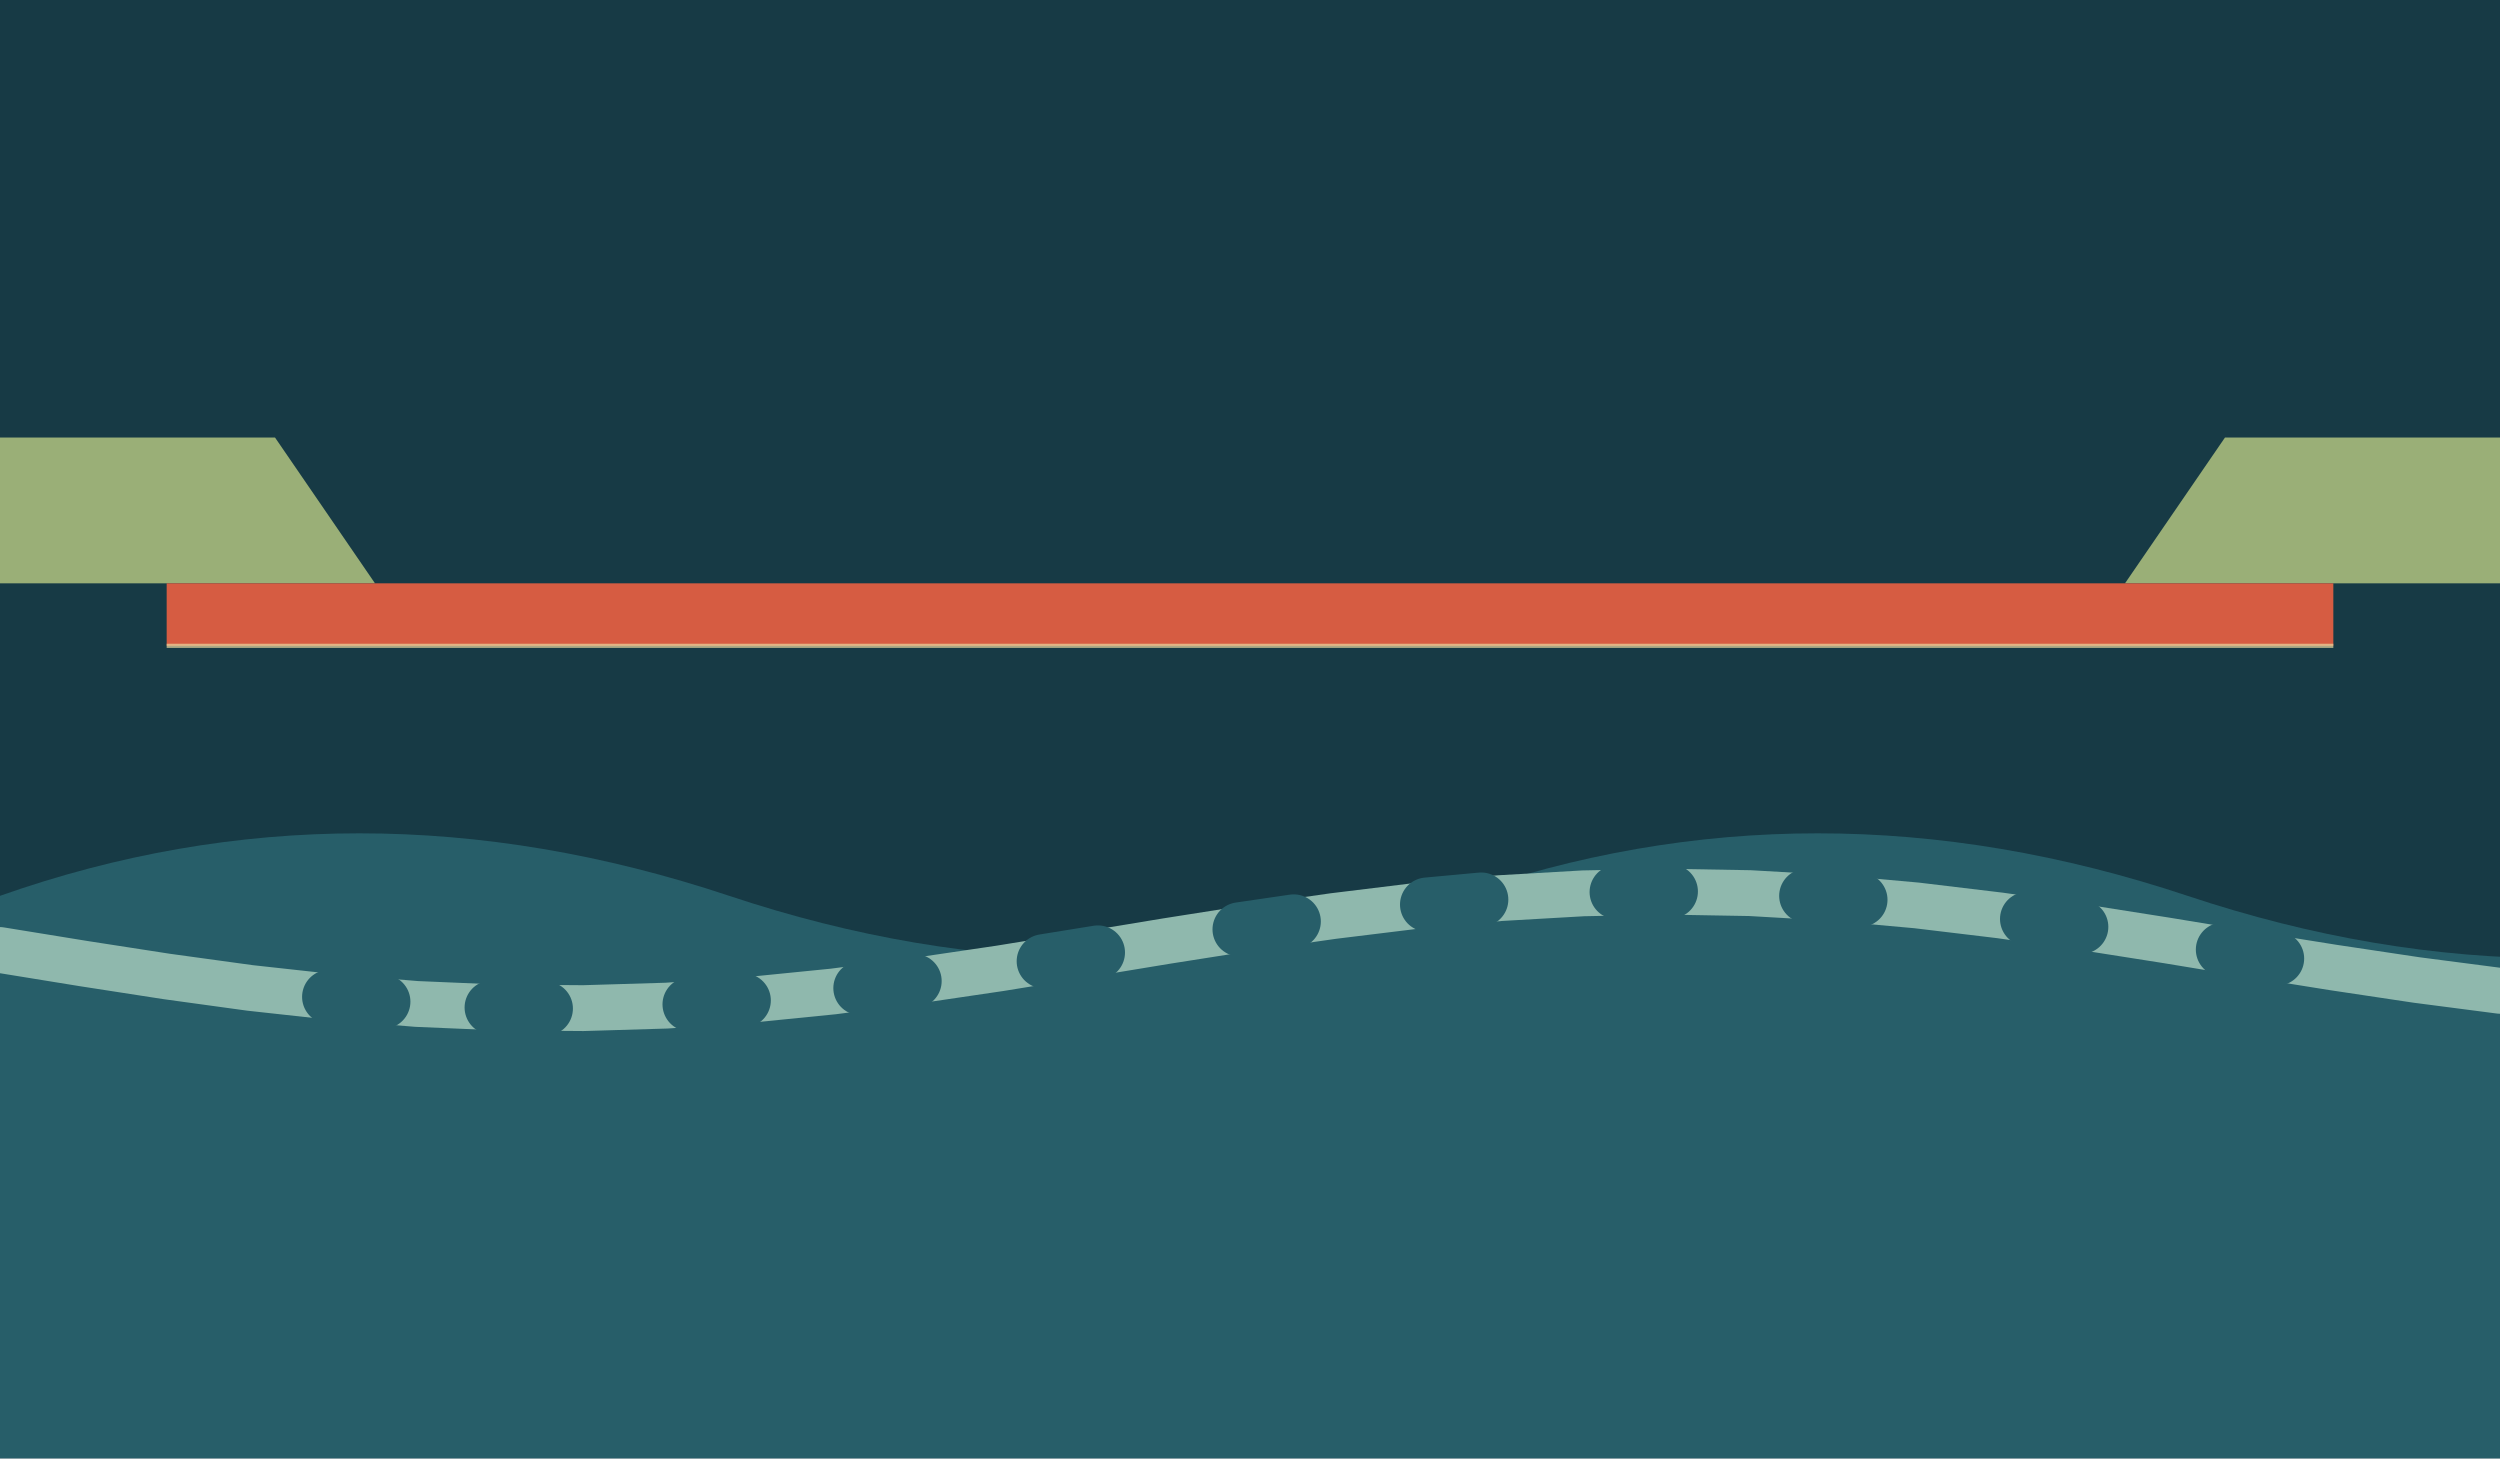
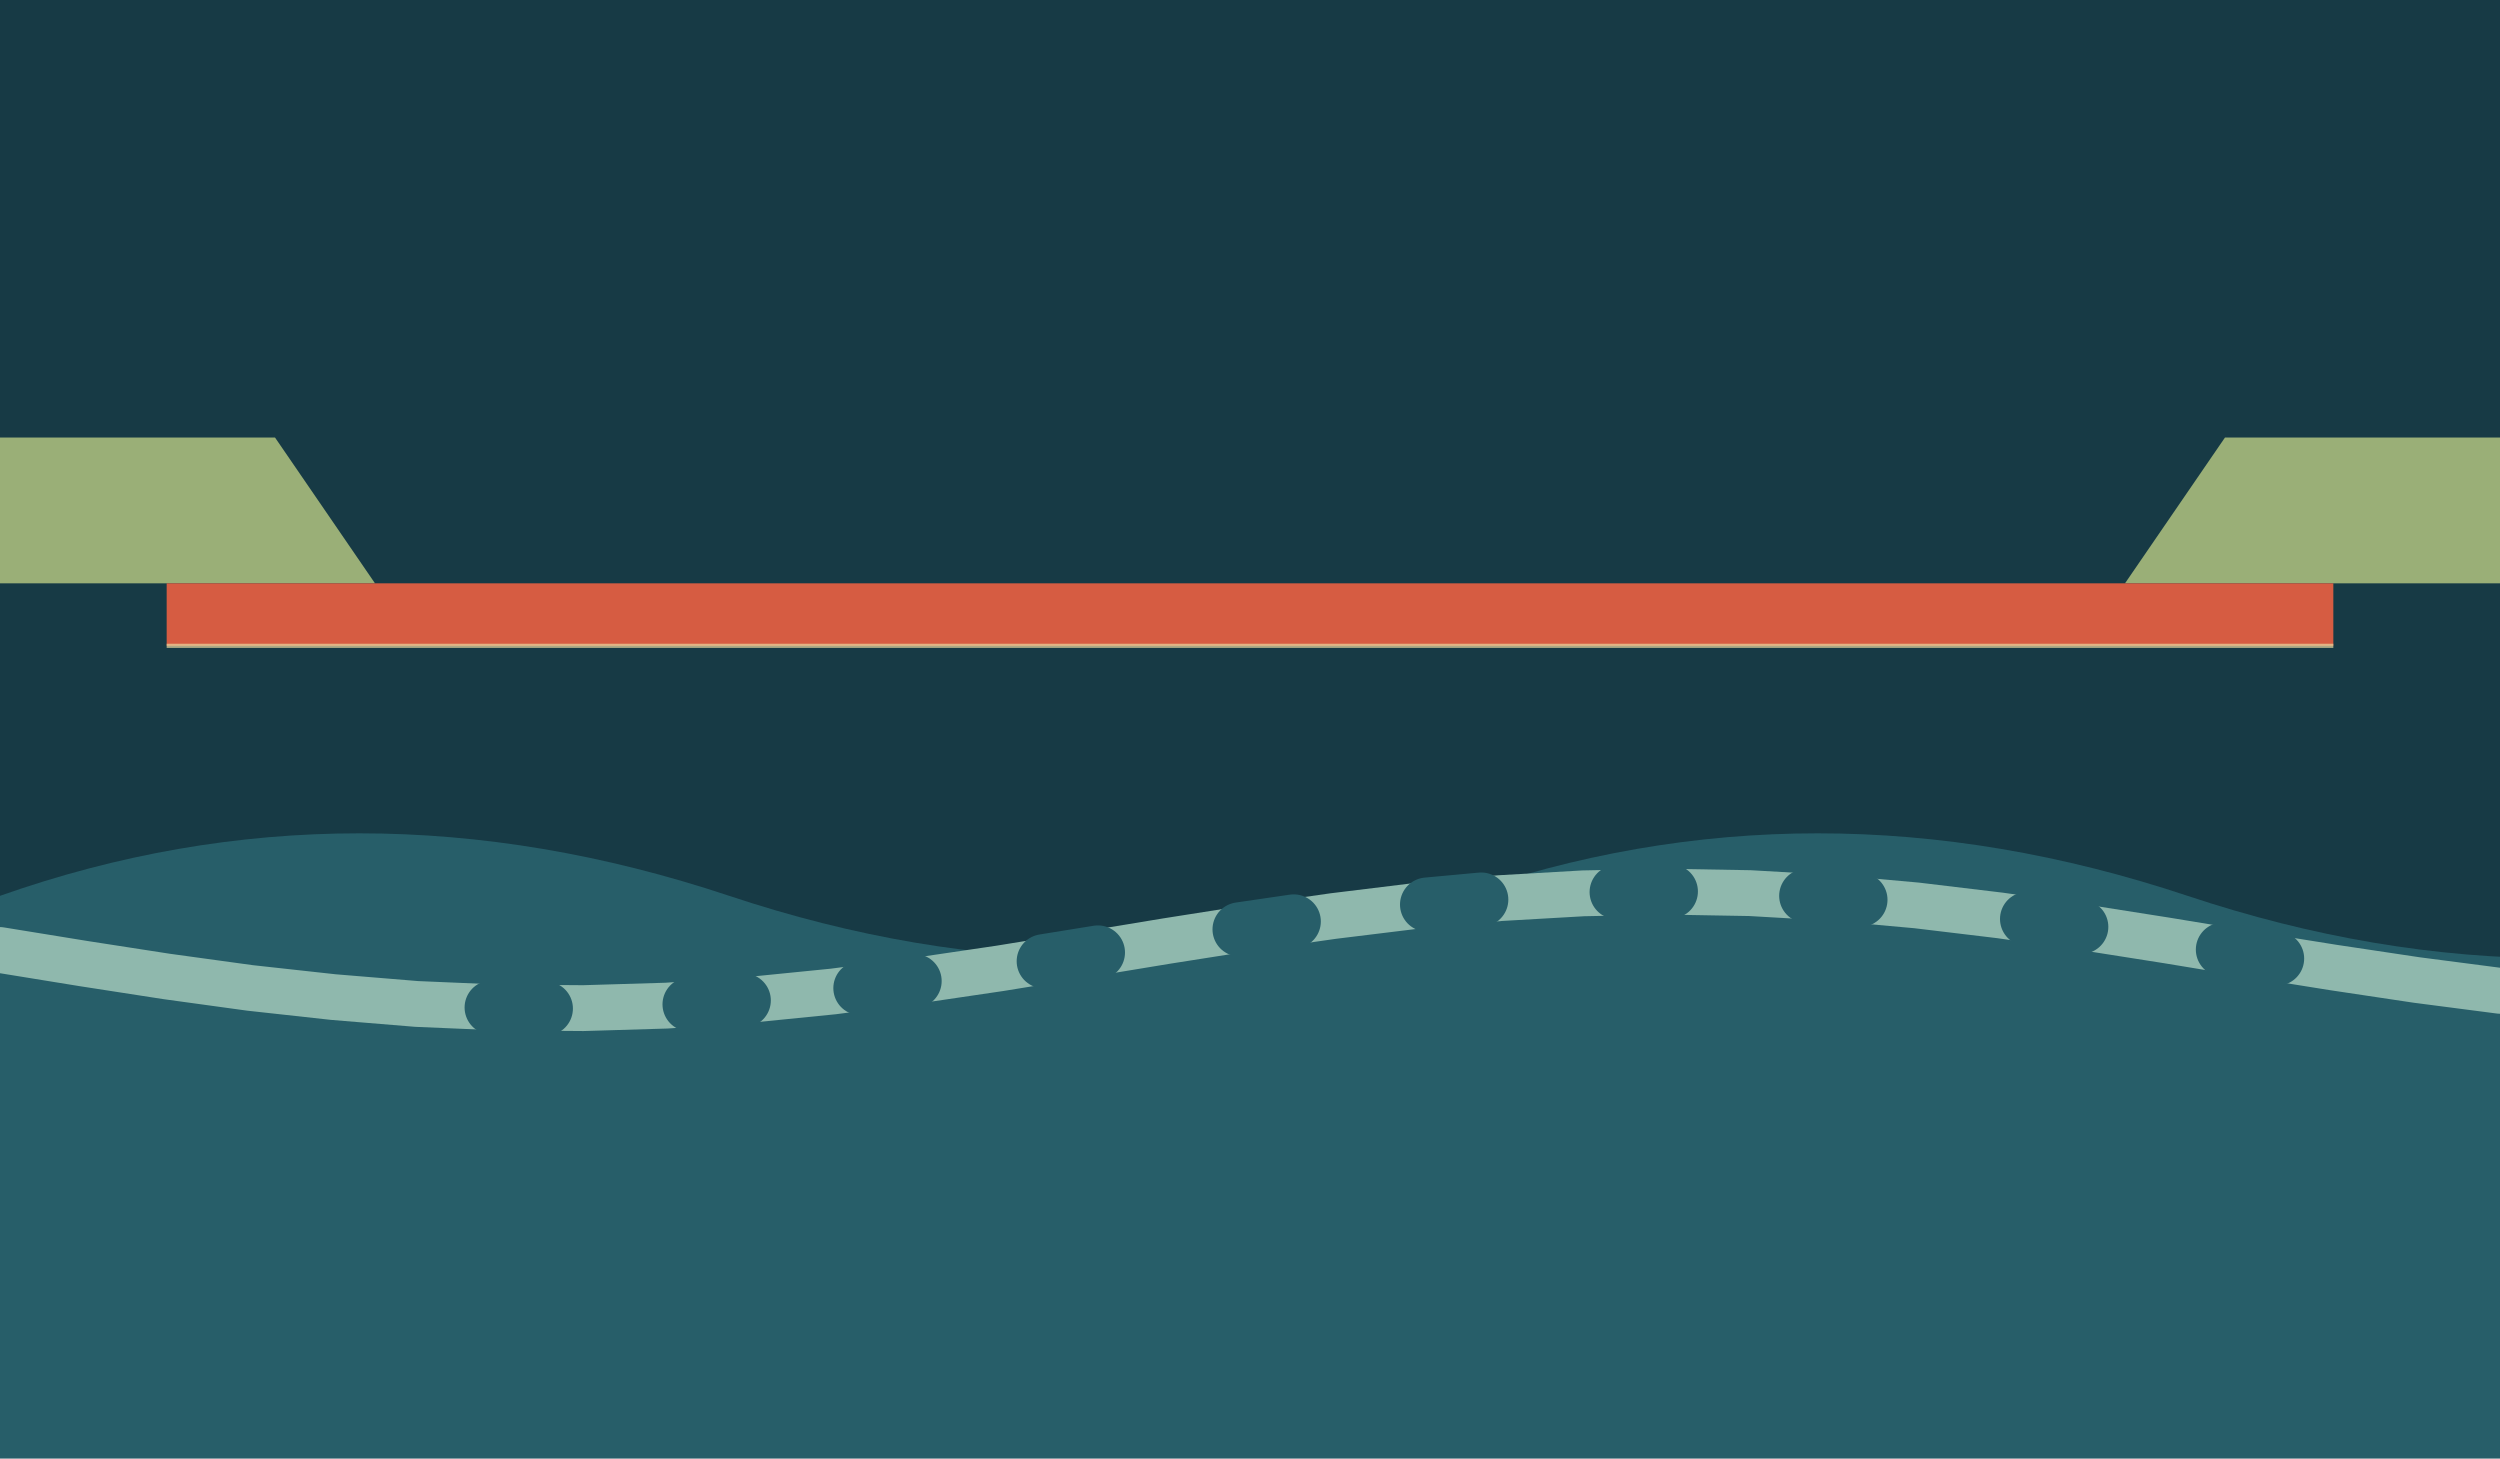
<svg xmlns="http://www.w3.org/2000/svg" viewBox="0 0 1200 700" role="img" aria-labelledby="title desc">
  <rect width="1200" height="700" fill="#173a45" />
  <path d="M0 210H132L180 280H0ZM1200 210H1068L1020 280H1200Z" fill="#9aaf77" />
  <path d="M0 430 Q170 370 350 430 T700 430 T1050 430 T1400 430 V700 H0Z" fill="#275e69" />
  <path d="M 0 456.0 L 40 462.5 L 80 468.7 L 120 474.2 L 160 478.6 L 200 481.9 L 240 483.6 L 280 483.9 L 320 482.7 L 360 479.9 L 400 475.9 L 440 470.7 L 480 464.8 L 520 458.3 L 560 451.7 L 600 445.4 L 640 439.7 L 680 434.8 L 720 431.1 L 760 428.8 L 800 428.0 L 840 428.7 L 880 431.0 L 920 434.6 L 960 439.4 L 1000 445.1 L 1040 451.4 L 1080 458.0 L 1120 464.4 L 1160 470.4 L 1200 475.6" fill="none" stroke="#8fb8ad" stroke-width="22" stroke-linecap="round" stroke-linejoin="round" />
  <g fill="none" stroke="#275e69" stroke-width="26" stroke-linecap="round">
-     <path d="M158 478.5 L184 480.8" />
    <path d="M236 483.6 L262 484.1" />
    <path d="M331 482.1 L357 480.2" />
    <path d="M413 474.3 L439 470.9" />
    <path d="M501 461.4 L527 457.2" />
    <path d="M595 446.1 L621 442.3" />
    <path d="M685 434.2 L711 431.8" />
    <path d="M776 428.2 L802 427.9" />
    <path d="M867 430.0 L893 431.9" />
    <path d="M973 441.1 L999 444.9" />
    <path d="M1067 455.8 L1093 460.1" />
  </g>
  <path d="M80 280H1120V310H80Z" fill="#d65c42" />
  <path d="M80 310H1120" stroke="#ead9a0" stroke-width="2" opacity=".7" />
</svg>
